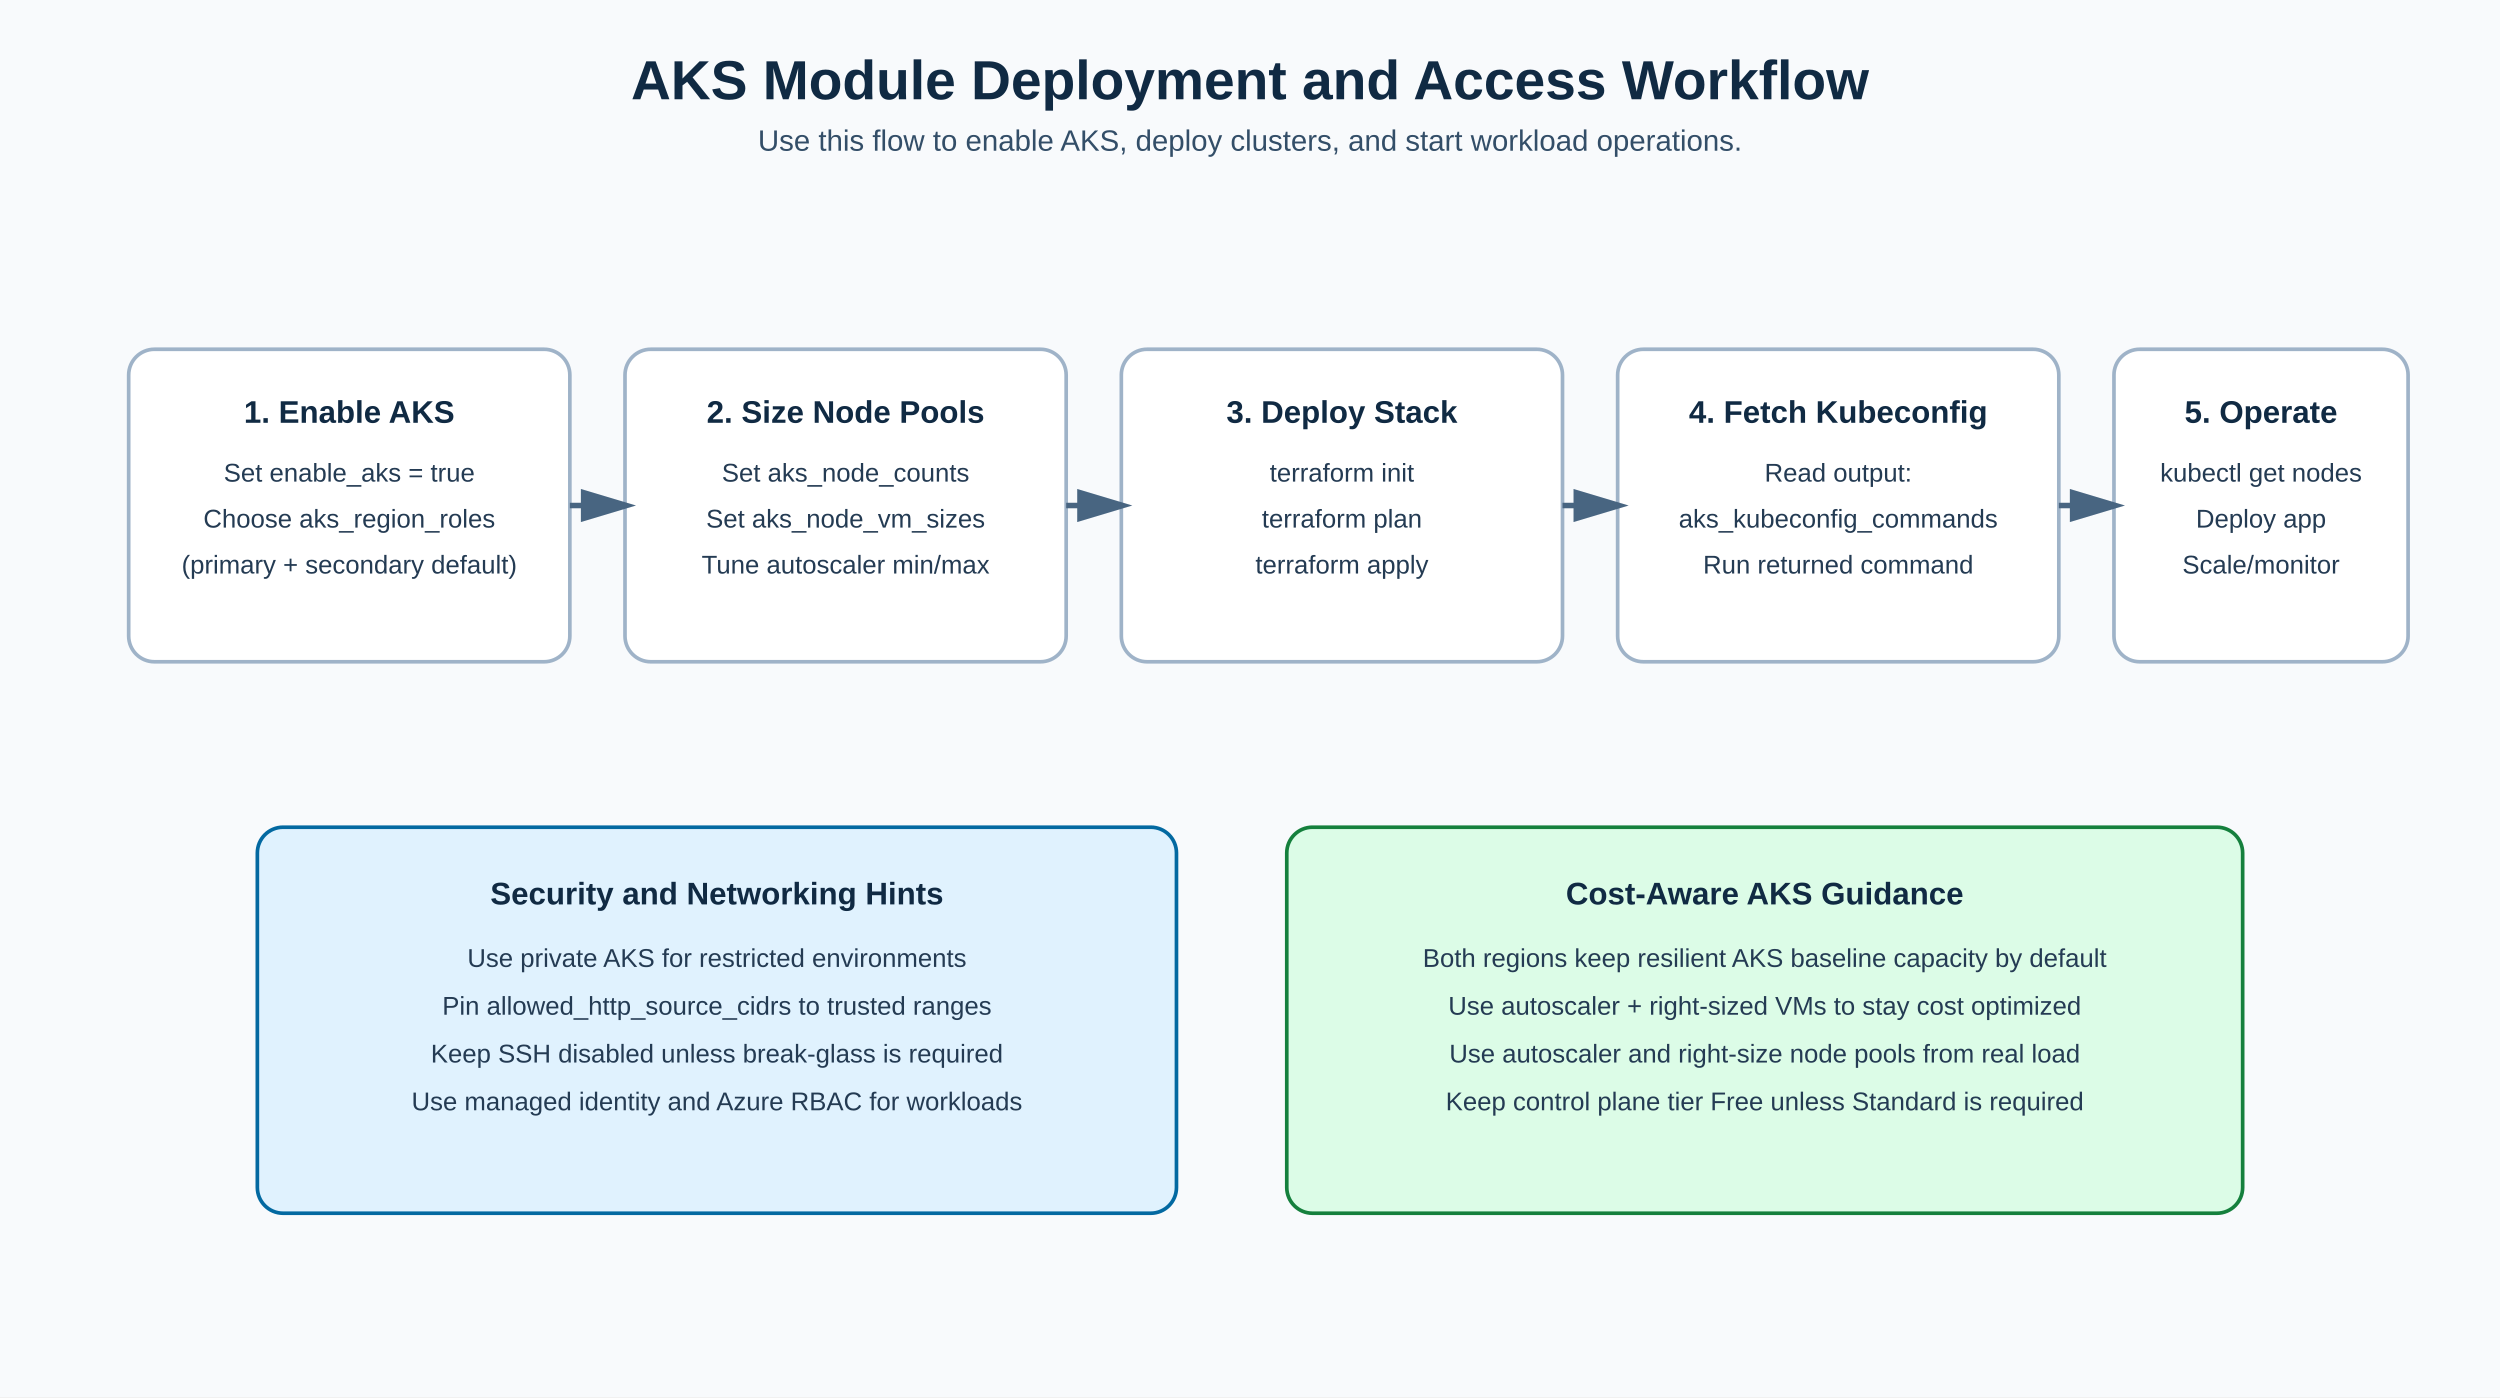
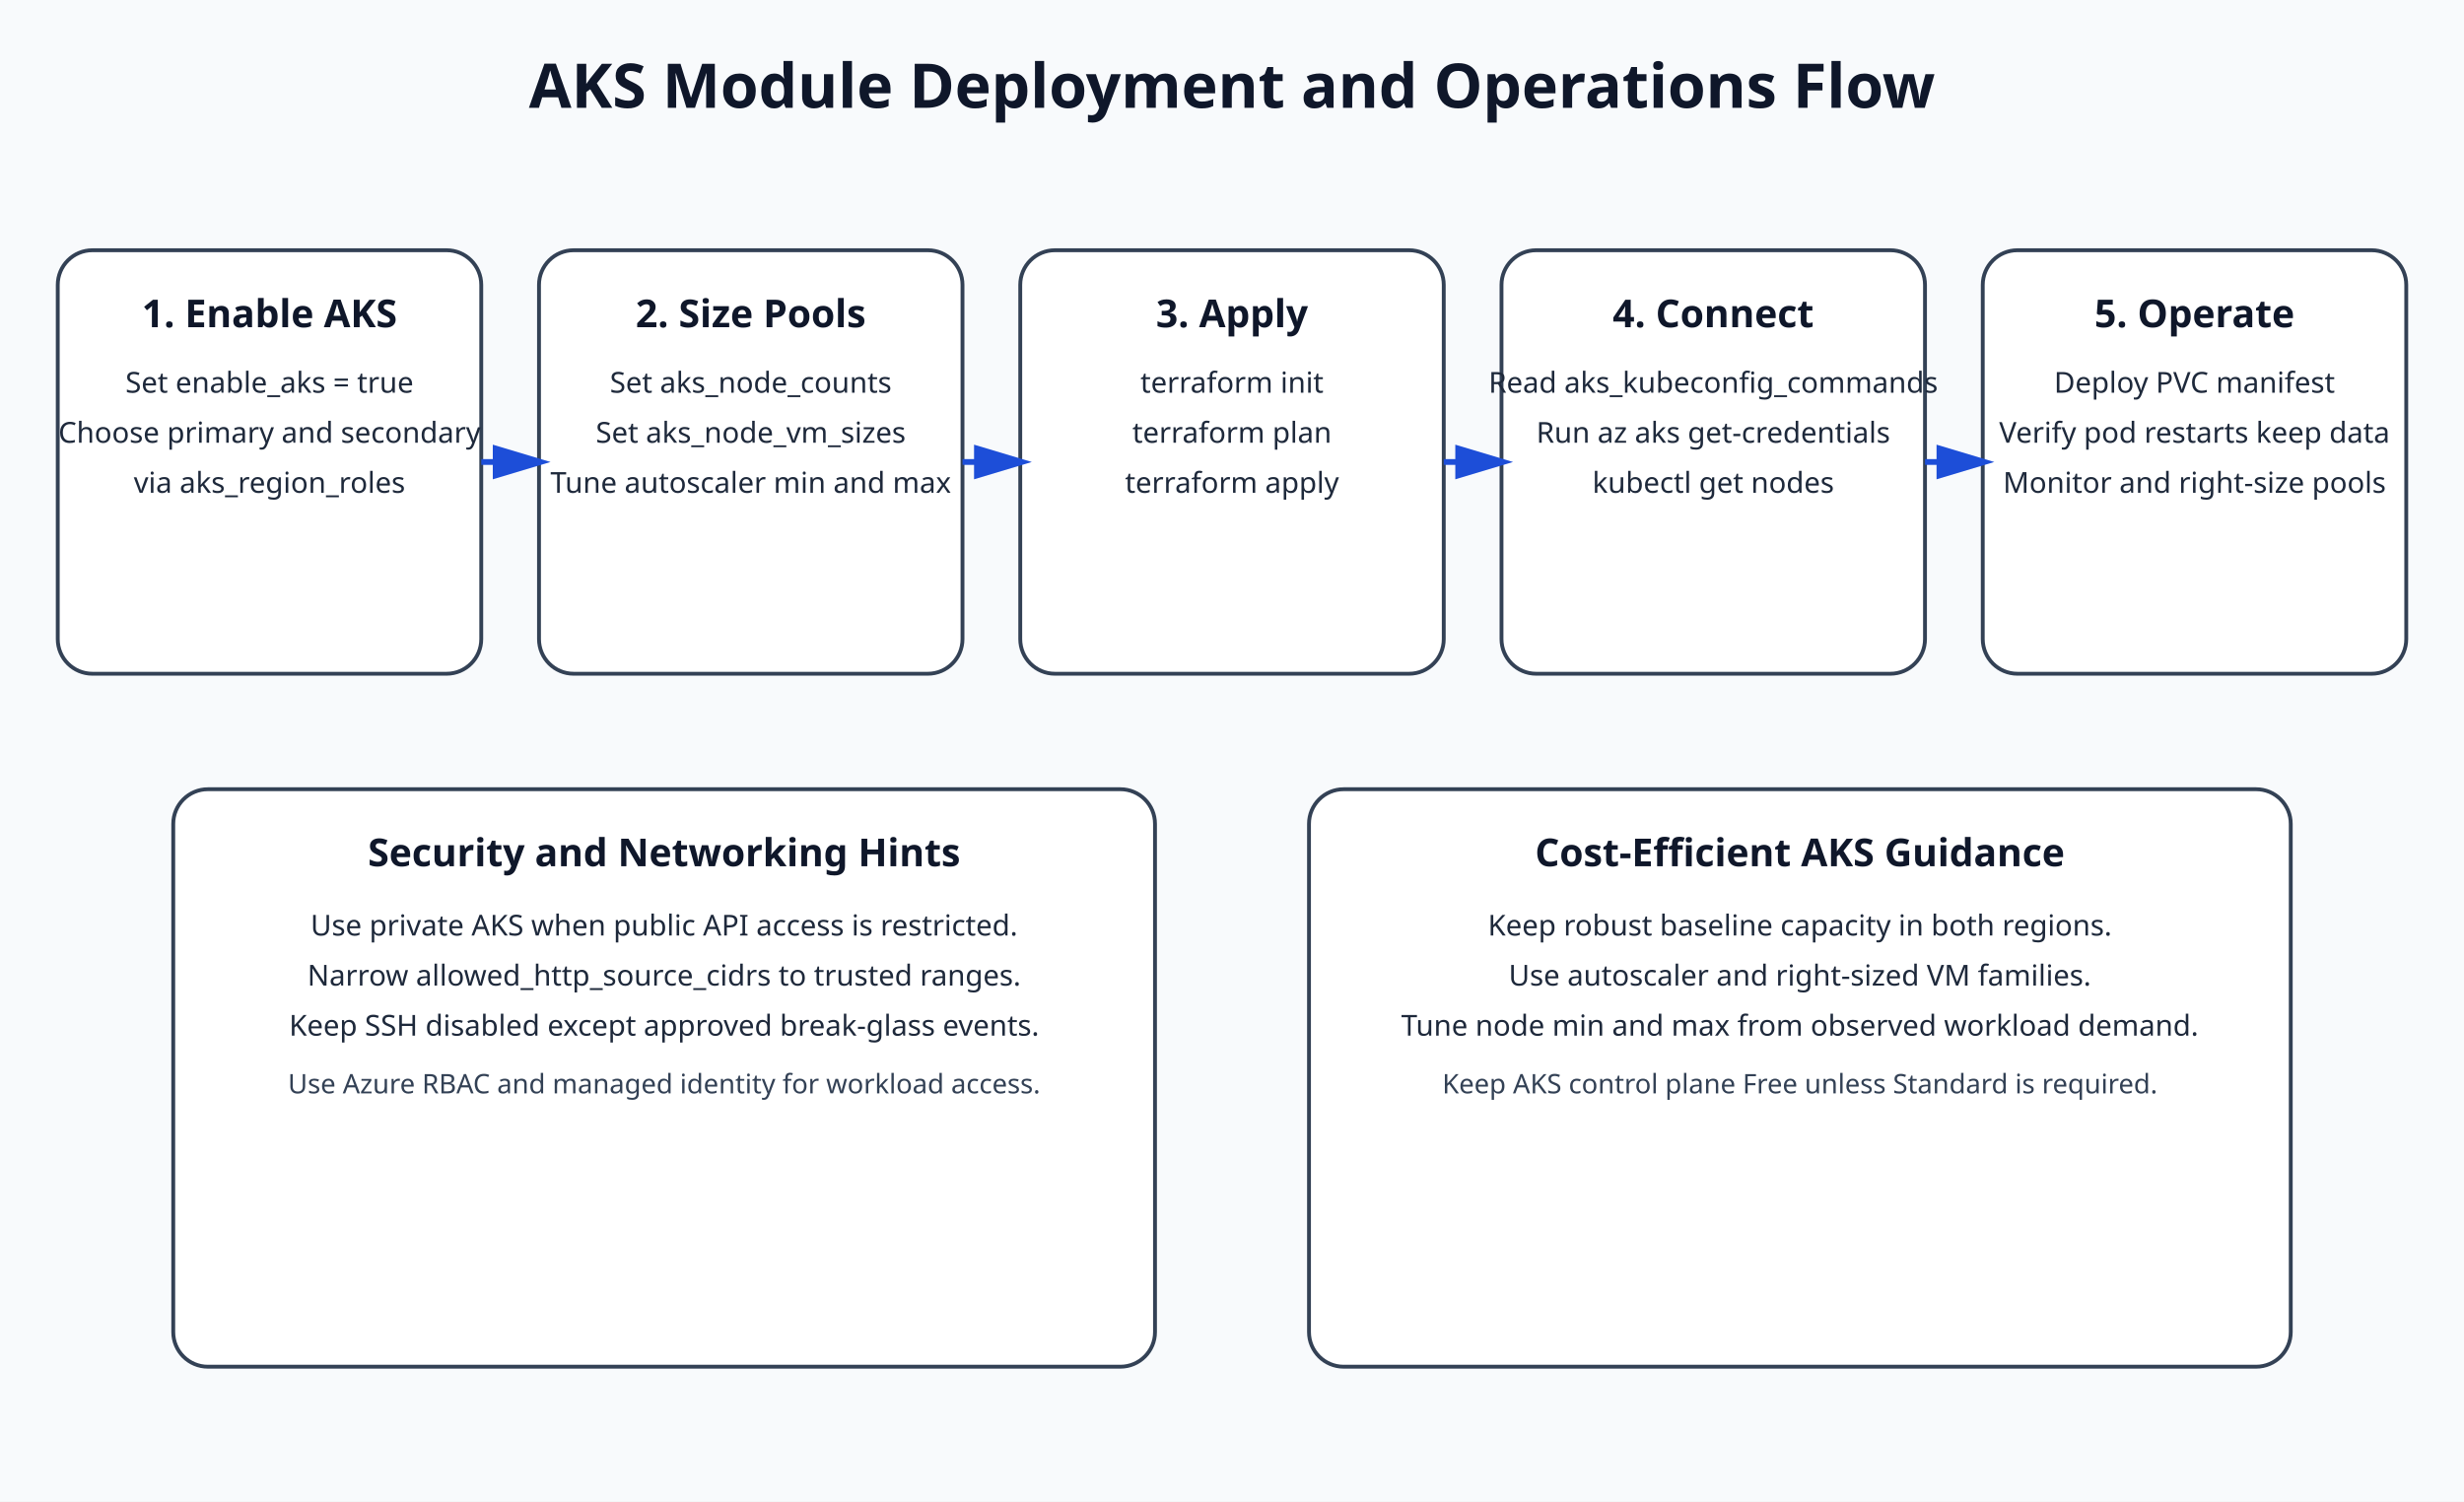
- <svg xmlns="http://www.w3.org/2000/svg" width="1360" height="760" viewBox="0 0 1360 760" role="img" aria-labelledby="title desc">
+ <svg xmlns="http://www.w3.org/2000/svg" width="1280" height="780" viewBox="0 0 1280 780" role="img" aria-labelledby="title desc">
  <defs>
    <style>
      .bg { fill: #f8fafc; }
-       .title { font: 700 30px Arial, sans-serif; fill: #102a43; }
-       .subtitle { font: 500 16px Arial, sans-serif; fill: #334e68; }
-       .step { fill: #ffffff; stroke: #9fb3c8; stroke-width: 2; }
-       .step-title { font: 700 17px Arial, sans-serif; fill: #102a43; }
-       .text { font: 500 14px Arial, sans-serif; fill: #243b53; }
-       .hint { fill: #e0f2fe; stroke: #0369a1; stroke-width: 2; }
-       .note { fill: #dcfce7; stroke: #15803d; stroke-width: 2; }
-       .arrow { stroke: #486581; stroke-width: 3; fill: none; marker-end: url(#arrow); }
+       .step { fill: #ffffff; stroke: #334155; stroke-width: 2; rx: 18; }
+       .title { fill: #0f172a; font: 700 32px 'Segoe UI', sans-serif; }
+       .head { fill: #0f172a; font: 700 20px 'Segoe UI', sans-serif; }
+       .txt { fill: #1e293b; font: 500 15px 'Segoe UI', sans-serif; }
+       .note { fill: #334155; font: 500 14px 'Segoe UI', sans-serif; }
+       .arrow {
+         fill: none;
+         stroke: #1d4ed8;
+         stroke-width: 3;
+         marker-end: url(#arr);
+       }
    </style>
-     <marker id="arrow" markerWidth="10" markerHeight="10" refX="8" refY="3" orient="auto">
-       <polygon points="0 0, 10 3, 0 6" fill="#486581" />
+     <marker id="arr" markerWidth="10" markerHeight="10" refX="8" refY="3">
+       <polygon points="0 0,10 3,0 6" fill="#1d4ed8" />
    </marker>
  </defs>
-   <rect class="bg" x="0" y="0" width="1360" height="760" />
-   <text class="title" x="680" y="54" text-anchor="middle">AKS Module Deployment and Access Workflow</text>
-   <text class="subtitle" x="680" y="82" text-anchor="middle">Use this flow to enable AKS, deploy clusters, and start workload operations.</text>
-   <rect class="step" x="70" y="190" width="240" height="170" rx="14" />
-   <text class="step-title" x="190" y="230" text-anchor="middle">1. Enable AKS</text>
-   <text class="text" x="190" y="262" text-anchor="middle">Set enable_aks = true</text>
-   <text class="text" x="190" y="287" text-anchor="middle">Choose aks_region_roles</text>
-   <text class="text" x="190" y="312" text-anchor="middle">(primary + secondary default)</text>
-   <rect class="step" x="340" y="190" width="240" height="170" rx="14" />
-   <text class="step-title" x="460" y="230" text-anchor="middle">2. Size Node Pools</text>
-   <text class="text" x="460" y="262" text-anchor="middle">Set aks_node_counts</text>
-   <text class="text" x="460" y="287" text-anchor="middle">Set aks_node_vm_sizes</text>
-   <text class="text" x="460" y="312" text-anchor="middle">Tune autoscaler min/max</text>
-   <rect class="step" x="610" y="190" width="240" height="170" rx="14" />
-   <text class="step-title" x="730" y="230" text-anchor="middle">3. Deploy Stack</text>
-   <text class="text" x="730" y="262" text-anchor="middle">terraform init</text>
-   <text class="text" x="730" y="287" text-anchor="middle">terraform plan</text>
-   <text class="text" x="730" y="312" text-anchor="middle">terraform apply</text>
-   <rect class="step" x="880" y="190" width="240" height="170" rx="14" />
-   <text class="step-title" x="1000" y="230" text-anchor="middle">4. Fetch Kubeconfig</text>
-   <text class="text" x="1000" y="262" text-anchor="middle">Read output:</text>
-   <text class="text" x="1000" y="287" text-anchor="middle">aks_kubeconfig_commands</text>
-   <text class="text" x="1000" y="312" text-anchor="middle">Run returned command</text>
-   <rect class="step" x="1150" y="190" width="160" height="170" rx="14" />
-   <text class="step-title" x="1230" y="230" text-anchor="middle">5. Operate</text>
-   <text class="text" x="1230" y="262" text-anchor="middle">kubectl get nodes</text>
-   <text class="text" x="1230" y="287" text-anchor="middle">Deploy app</text>
-   <text class="text" x="1230" y="312" text-anchor="middle">Scale/monitor</text>
-   <path class="arrow" d="M310 275 L340 275" />
-   <path class="arrow" d="M580 275 L610 275" />
-   <path class="arrow" d="M850 275 L880 275" />
-   <path class="arrow" d="M1120 275 L1150 275" />
-   <rect class="hint" x="140" y="450" width="500" height="210" rx="14" />
-   <text class="step-title" x="390" y="492" text-anchor="middle">Security and Networking Hints</text>
-   <text class="text" x="390" y="526" text-anchor="middle">Use private AKS for restricted environments</text>
-   <text class="text" x="390" y="552" text-anchor="middle">Pin allowed_http_source_cidrs to trusted ranges</text>
-   <text class="text" x="390" y="578" text-anchor="middle">Keep SSH disabled unless break-glass is required</text>
-   <text class="text" x="390" y="604" text-anchor="middle">Use managed identity and Azure RBAC for workloads</text>
-   <rect class="note" x="700" y="450" width="520" height="210" rx="14" />
-   <text class="step-title" x="960" y="492" text-anchor="middle">Cost-Aware AKS Guidance</text>
-   <text class="text" x="960" y="526" text-anchor="middle">Both regions keep resilient AKS baseline capacity by default</text>
-   <text class="text" x="960" y="552" text-anchor="middle">Use autoscaler + right-sized VMs to stay cost optimized</text>
-   <text class="text" x="960" y="578" text-anchor="middle">Use autoscaler and right-size node pools from real load</text>
-   <text class="text" x="960" y="604" text-anchor="middle">Keep control plane tier Free unless Standard is required</text>
+   <rect class="bg" x="0" y="0" width="1280" height="780" />
+   <text class="title" x="640" y="56" text-anchor="middle">
+     AKS Module Deployment and Operations Flow
+   </text>
+   <rect class="step" x="30" y="130" width="220" height="220" />
+   <text class="head" x="140" y="170" text-anchor="middle">1. Enable AKS</text>
+   <text class="txt" x="140" y="204" text-anchor="middle">
+     Set enable_aks = true
+   </text>
+   <text class="txt" x="140" y="230" text-anchor="middle">
+     Choose primary and secondary
+   </text>
+   <text class="txt" x="140" y="256" text-anchor="middle">
+     via aks_region_roles
+   </text>
+   <rect class="step" x="280" y="130" width="220" height="220" />
+   <text class="head" x="390" y="170" text-anchor="middle">2. Size Pools</text>
+   <text class="txt" x="390" y="204" text-anchor="middle">
+     Set aks_node_counts
+   </text>
+   <text class="txt" x="390" y="230" text-anchor="middle">
+     Set aks_node_vm_sizes
+   </text>
+   <text class="txt" x="390" y="256" text-anchor="middle">
+     Tune autoscaler min and max
+   </text>
+   <rect class="step" x="530" y="130" width="220" height="220" />
+   <text class="head" x="640" y="170" text-anchor="middle">3. Apply</text>
+   <text class="txt" x="640" y="204" text-anchor="middle">
+     terraform init
+   </text>
+   <text class="txt" x="640" y="230" text-anchor="middle">
+     terraform plan
+   </text>
+   <text class="txt" x="640" y="256" text-anchor="middle">
+     terraform apply
+   </text>
+   <rect class="step" x="780" y="130" width="220" height="220" />
+   <text class="head" x="890" y="170" text-anchor="middle">4. Connect</text>
+   <text class="txt" x="890" y="204" text-anchor="middle">
+     Read aks_kubeconfig_commands
+   </text>
+   <text class="txt" x="890" y="230" text-anchor="middle">
+     Run az aks get-credentials
+   </text>
+   <text class="txt" x="890" y="256" text-anchor="middle">
+     kubectl get nodes
+   </text>
+   <rect class="step" x="1030" y="130" width="220" height="220" />
+   <text class="head" x="1140" y="170" text-anchor="middle">5. Operate</text>
+   <text class="txt" x="1140" y="204" text-anchor="middle">
+     Deploy PVC manifest
+   </text>
+   <text class="txt" x="1140" y="230" text-anchor="middle">
+     Verify pod restarts keep data
+   </text>
+   <text class="txt" x="1140" y="256" text-anchor="middle">
+     Monitor and right-size pools
+   </text>
+   <path class="arrow" d="M250 240 L280 240" />
+   <path class="arrow" d="M500 240 L530 240" />
+   <path class="arrow" d="M750 240 L780 240" />
+   <path class="arrow" d="M1000 240 L1030 240" />
+   <rect class="step" x="90" y="410" width="510" height="300" />
+   <text class="head" x="345" y="450" text-anchor="middle">
+     Security and Networking Hints
+   </text>
+   <text class="txt" x="345" y="486" text-anchor="middle">
+     Use private AKS when public API access is restricted.
+   </text>
+   <text class="txt" x="345" y="512" text-anchor="middle">
+     Narrow allowed_http_source_cidrs to trusted ranges.
+   </text>
+   <text class="txt" x="345" y="538" text-anchor="middle">
+     Keep SSH disabled except approved break-glass events.
+   </text>
+   <text class="note" x="345" y="568" text-anchor="middle">
+     Use Azure RBAC and managed identity for workload access.
+   </text>
+   <rect class="step" x="680" y="410" width="510" height="300" />
+   <text class="head" x="935" y="450" text-anchor="middle">
+     Cost-Efficient AKS Guidance
+   </text>
+   <text class="txt" x="935" y="486" text-anchor="middle">
+     Keep robust baseline capacity in both regions.
+   </text>
+   <text class="txt" x="935" y="512" text-anchor="middle">
+     Use autoscaler and right-sized VM families.
+   </text>
+   <text class="txt" x="935" y="538" text-anchor="middle">
+     Tune node min and max from observed workload demand.
+   </text>
+   <text class="note" x="935" y="568" text-anchor="middle">
+     Keep AKS control plane Free unless Standard is required.
+   </text>
</svg>
